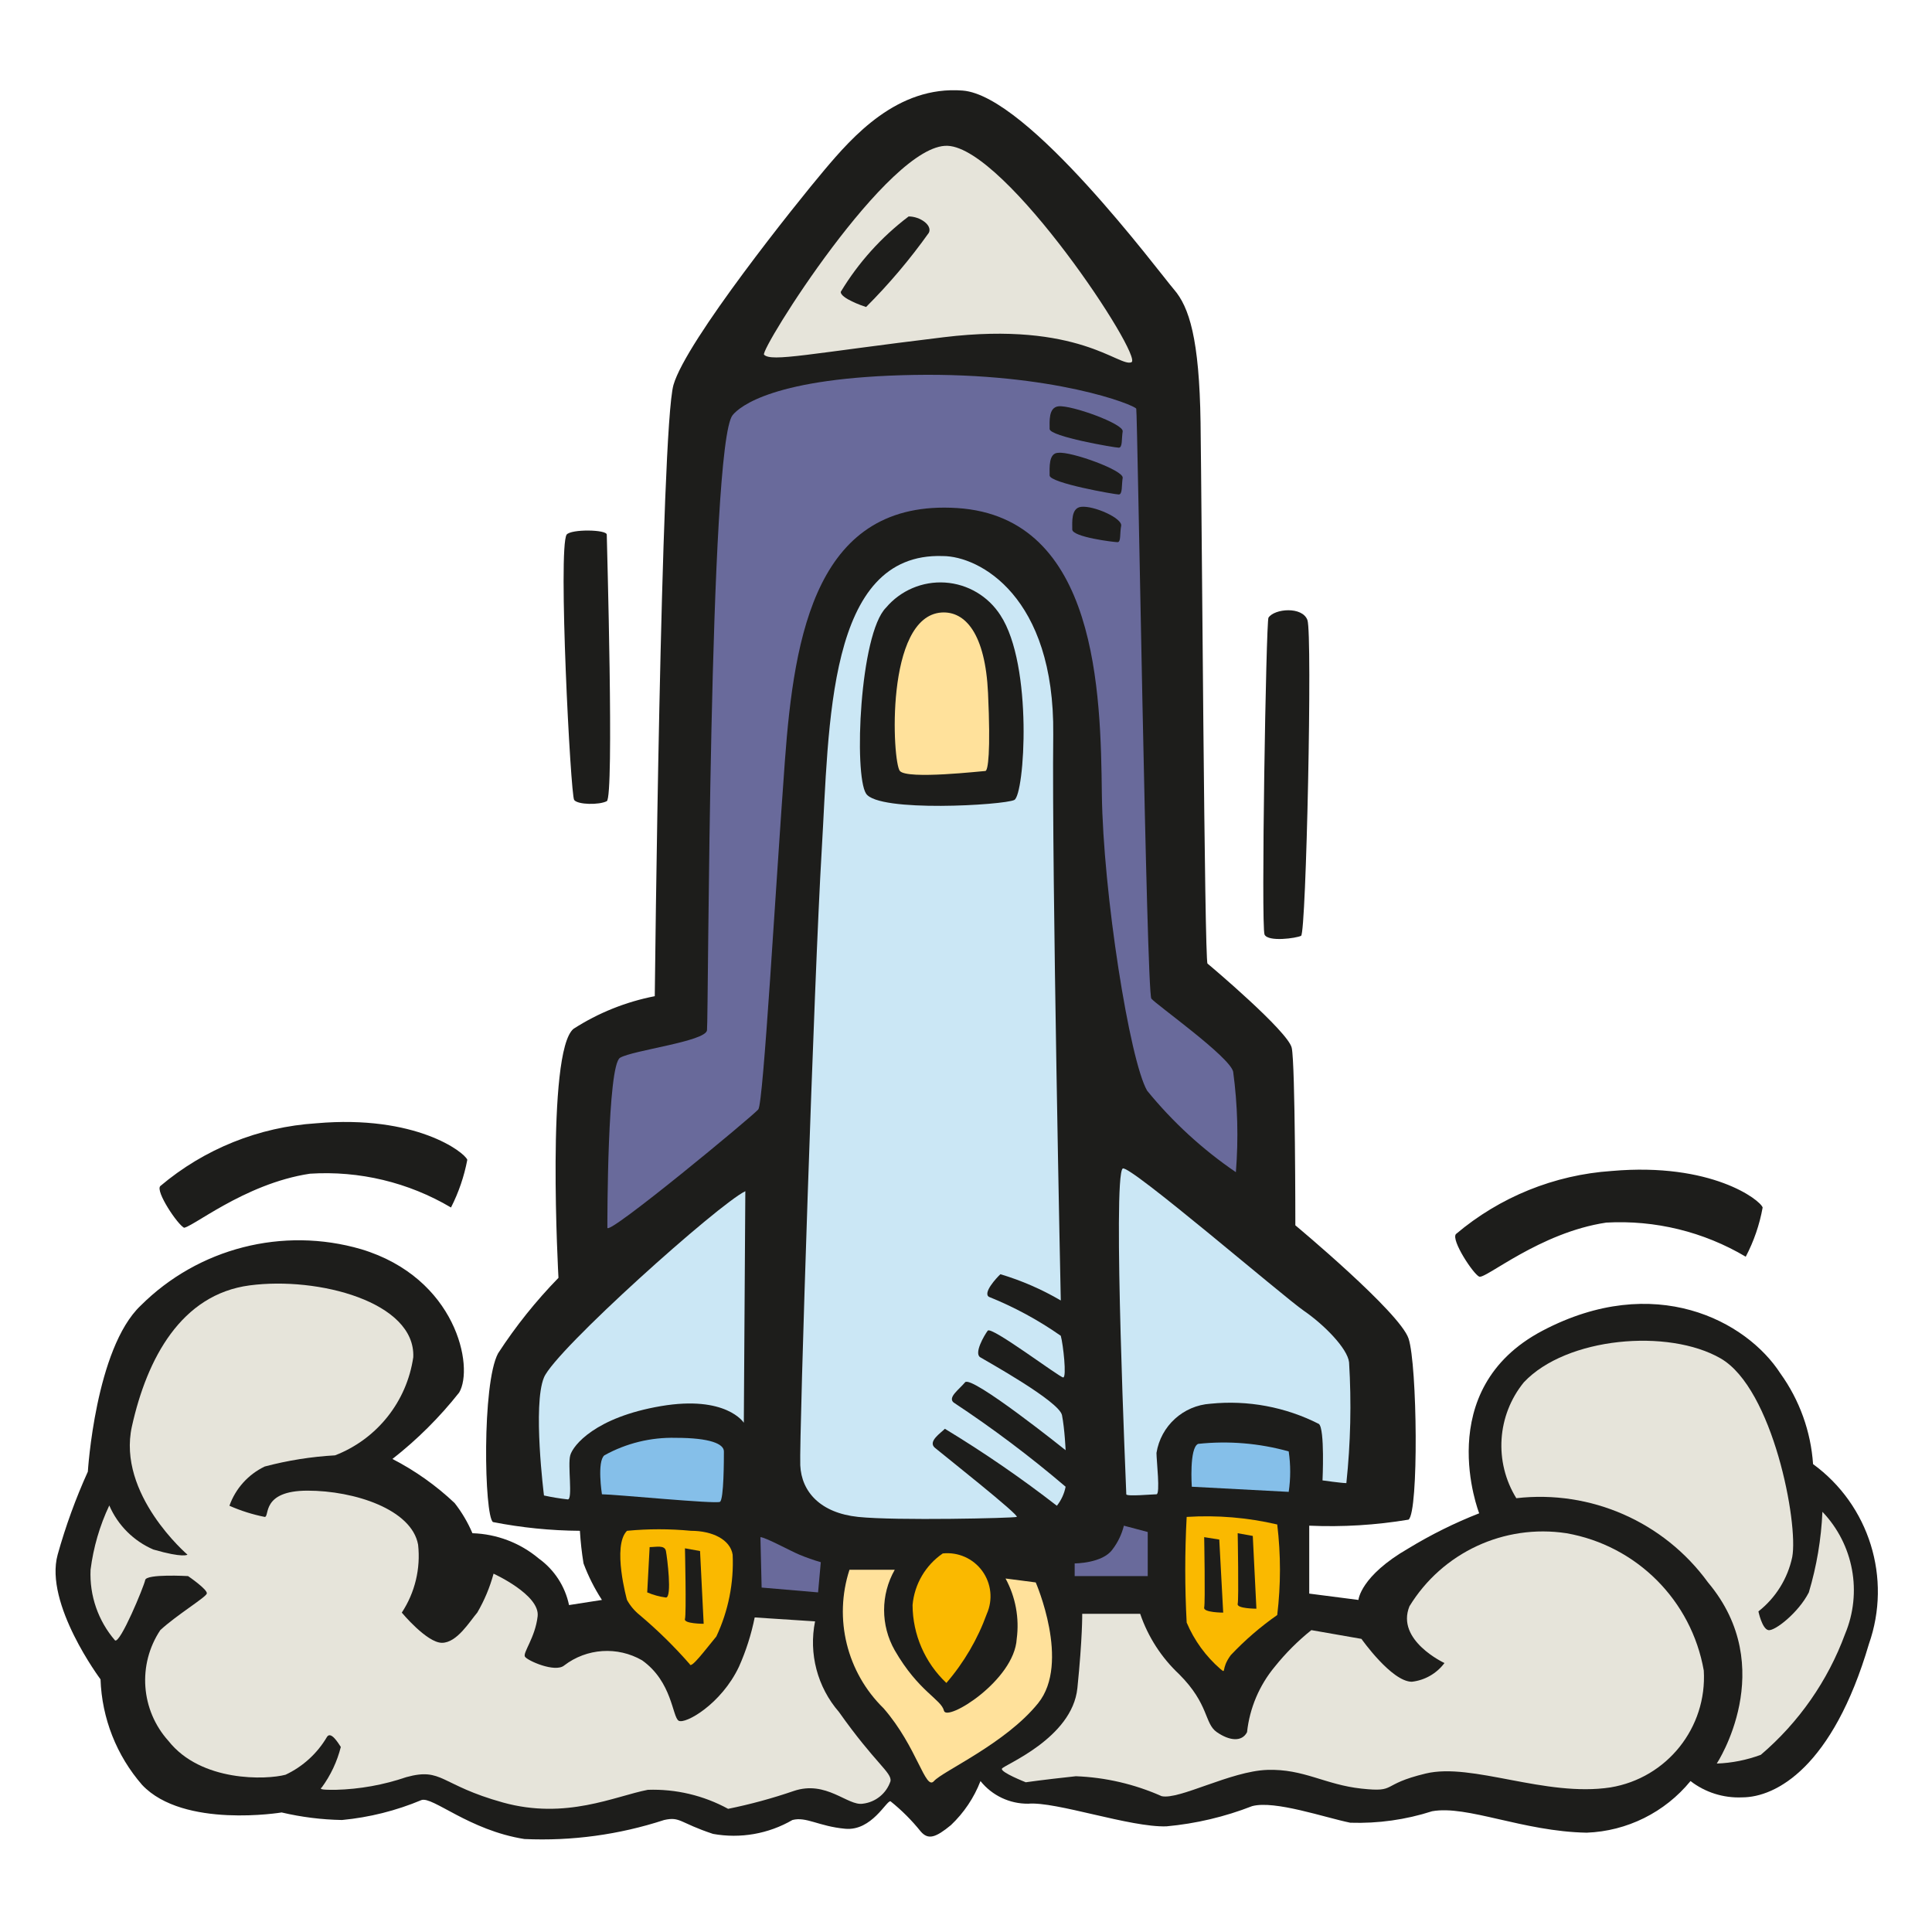
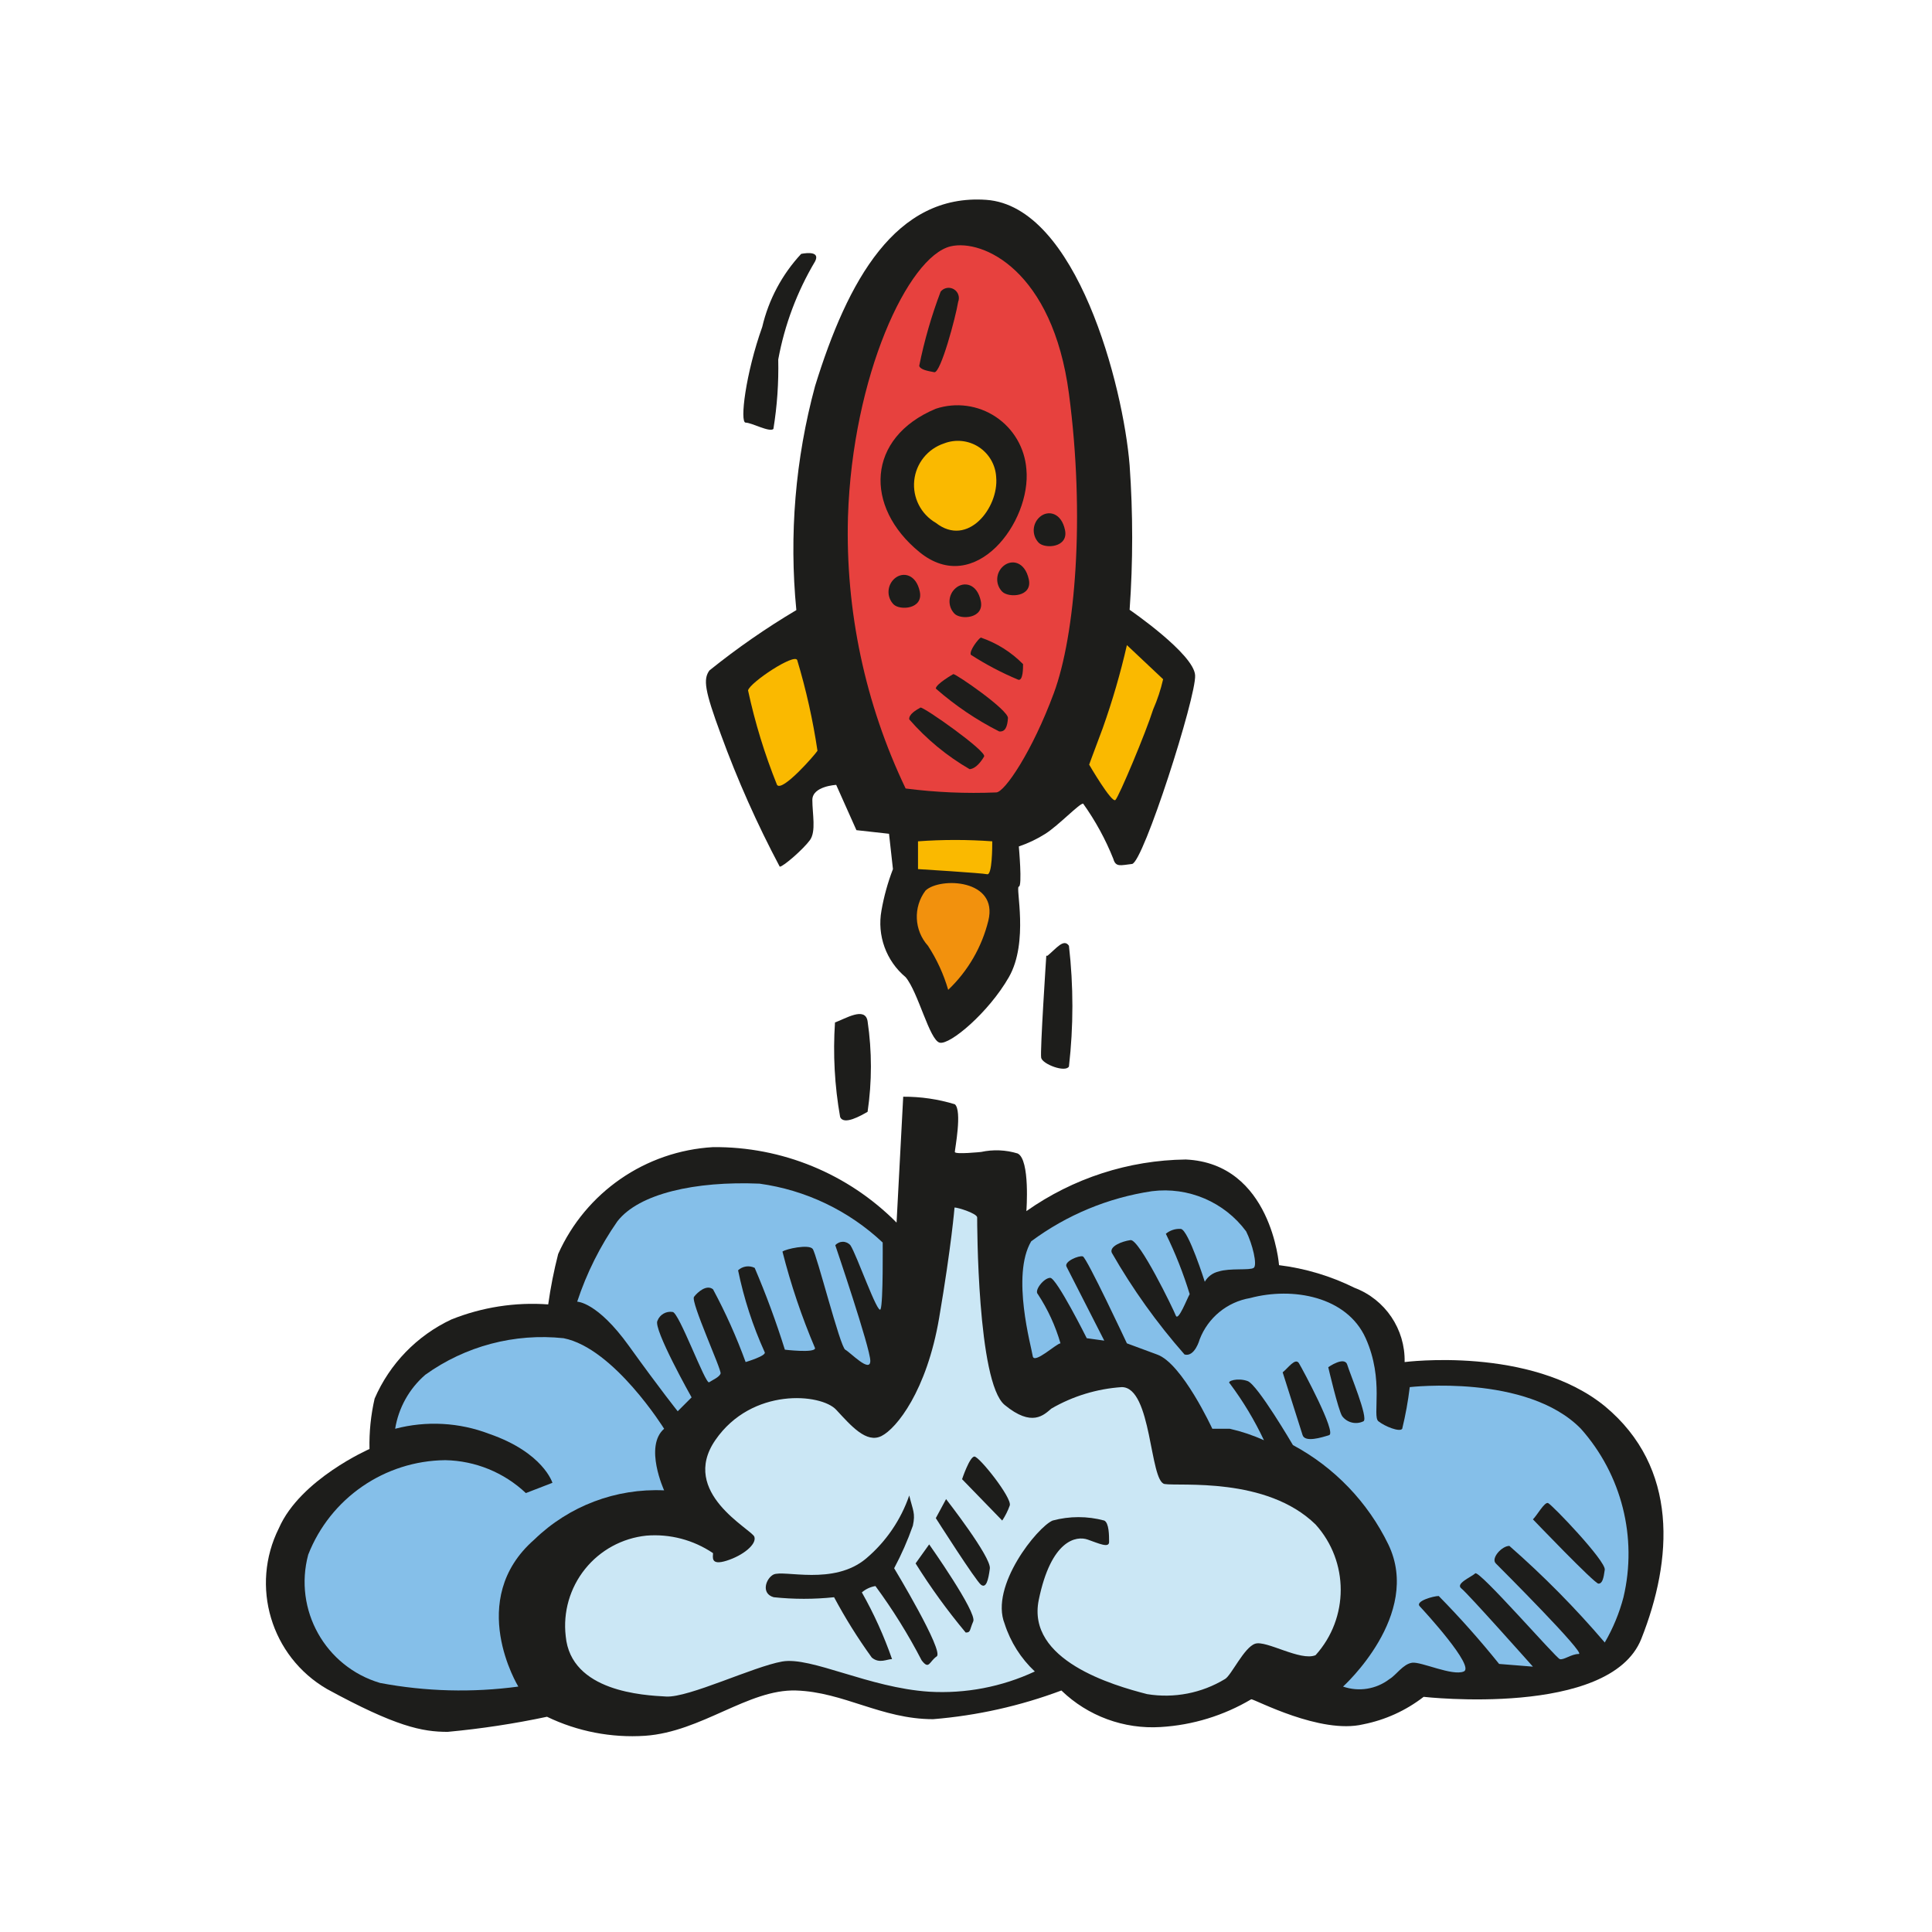
<svg xmlns="http://www.w3.org/2000/svg" width="800px" height="800px" viewBox="0 0 64 64">
-   <path d="m60.06 48.5a5.82 5.82 0 0 0 -1.08-3c-1.13-1.75-4.17-3.37-7.88-1.42s-2.1 6.05-2.1 6.05a15.13 15.13 0 0 0 -2.34 1.16c-1.6.92-1.66 1.71-1.66 1.71l-1.63-.21v-2.25a15.72 15.72 0 0 0 3.29-.2c.34-.25.29-5.13 0-6s-3.75-3.75-3.75-3.75 0-5.34-.12-5.88-2.69-2.71-2.79-2.79-.19-15.13-.23-17.92-.38-3.83-.88-4.41-4.83-6.42-7-6.59-3.66 1.54-4.58 2.63-4.58 5.66-5 7.12-.62 20.25-.62 20.25a7.68 7.68 0 0 0 -2.69 1.08c-.92.75-.5 8.25-.5 8.25a16.33 16.33 0 0 0 -2 2.5c-.54 1-.46 5.38-.17 5.59a15.46 15.46 0 0 0 2.88.29 10.56 10.56 0 0 0 .12 1.08 6.19 6.19 0 0 0 .61 1.21l-1.09.17a2.54 2.54 0 0 0 -1-1.54 3.59 3.59 0 0 0 -2.2-.84 4.45 4.45 0 0 0 -.59-1 9 9 0 0 0 -2.06-1.46 13.11 13.11 0 0 0 2.21-2.2c.5-.84-.09-3.8-3.25-4.75a7.41 7.41 0 0 0 -7.3 1.87c-1.5 1.42-1.75 5.5-1.75 5.5a19.2 19.2 0 0 0 -1 2.75c-.45 1.63 1.42 4.13 1.42 4.13a5.62 5.62 0 0 0 1.38 3.5c1.37 1.45 4.62.91 4.62.91a9.46 9.46 0 0 0 2 .25 9 9 0 0 0 2.63-.66c.37-.13 1.58 1 3.41 1.29a13 13 0 0 0 4.63-.63c.54-.12.5.09 1.62.46a3.87 3.87 0 0 0 2.63-.46c.46-.12.87.21 1.75.29s1.37-.95 1.5-.91a6.44 6.44 0 0 1 1 1c.25.29.5.2 1-.21a4 4 0 0 0 .98-1.46 2 2 0 0 0 1.58.75c.92-.08 3.38.79 4.58.75a10.41 10.41 0 0 0 2.84-.67c.75-.2 2.41.38 3.25.55a8 8 0 0 0 2.71-.38c1.16-.21 3 .67 5.12.71a4.67 4.67 0 0 0 3.44-1.71 2.61 2.61 0 0 0 1.71.54c1.12 0 3-1 4.2-5.08a5.23 5.23 0 0 0 -1.85-5.96zm-54-7.83c.21.08 2-1.46 4.21-1.79a8.15 8.15 0 0 1 4.67 1.12 5.91 5.91 0 0 0 .54-1.58c-.09-.25-1.71-1.5-5-1.21a8.88 8.88 0 0 0 -5.17 2.08c-.17.17.58 1.29.79 1.38zm42.94 1.62c.21.09 2-1.46 4.21-1.79a8.16 8.16 0 0 1 4.62 1.13 5.66 5.66 0 0 0 .56-1.63c-.08-.25-1.7-1.5-5-1.21a8.92 8.92 0 0 0 -5.16 2.09c-.17.2.58 1.33.77 1.41zm-28.9-15.75c.25-.12 0-8.66 0-8.83s-1.18-.19-1.33 0c-.29.46.13 8.63.25 8.79s.83.17 1.08.04zm23 4.46c.17-.08.38-10 .21-10.46s-1.09-.38-1.29-.08c-.08.12-.25 10.25-.13 10.5s1.05.12 1.21.04z" fill="#1d1d1b" />
-   <path d="m25.31 11.75c-.15-.15 4.13-7 6.08-6.92s6.5 7 6.09 7.17-1.75-1.37-6.21-.83-5.71.83-5.96.58z" fill="#e6e4da" />
-   <path d="m27.85 9.67a8.87 8.87 0 0 1 2.25-2.5c.38 0 .79.29.67.54a19.24 19.24 0 0 1 -2.08 2.46c-.13-.04-.84-.29-.84-.5z" fill="#1d1d1b" />
-   <path d="m24.27 13.75c.23-.28 1.37-1.25 6-1.33s7.33 1 7.37 1.12.34 19.34.5 19.54 2.59 1.92 2.71 2.42a15.6 15.6 0 0 1 .09 3.33 13.86 13.86 0 0 1 -2.94-2.7c-.58-1-1.46-6.55-1.5-9.84s-.13-9.16-4.79-9.46-5.4 4.17-5.71 8.38-.71 11.33-.88 11.54-5 4.21-5 3.92 0-5.38.42-5.63 2.83-.54 2.88-.91.06-19.42.85-20.38z" fill="#696a9b" />
-   <path d="m31.23 18.42c1.21 0 3.71 1.33 3.66 5.91s.25 18.75.25 18.75a9.1 9.1 0 0 0 -2-.87c-.13.12-.59.62-.38.75a11.86 11.86 0 0 1 2.38 1.29c.08.29.2 1.38.08 1.38s-2.38-1.71-2.5-1.55-.46.75-.25.88 2.62 1.46 2.71 1.92.12 1.16.12 1.16-3.12-2.5-3.33-2.25-.58.5-.38.67a37.79 37.79 0 0 1 3.71 2.79 1.46 1.46 0 0 1 -.29.63 39.19 39.19 0 0 0 -3.71-2.55c-.12.13-.58.42-.33.63s2.83 2.25 2.71 2.29-4 .13-5.25 0-1.88-.83-1.92-1.71.46-16.21.71-20.37.17-9.88 4.01-9.75z" fill="#cbe7f5" />
-   <path d="m29.35 20.13a2.36 2.36 0 0 1 3.79.25c1.09 1.66.8 5.95.46 6.12s-4.5.42-4.91-.21-.21-5.29.66-6.16z" fill="#1d1d1b" />
-   <path d="m31.19 20.29c.79-.05 1.45.71 1.54 2.67s0 2.58-.09 2.58-2.58.29-2.83 0-.5-5.12 1.38-5.25z" fill="#ffe19b" />
-   <path d="m35.06 13.46c.42-.05 2.17.58 2.13.83s0 .54-.13.54-2.29-.37-2.29-.62-.04-.71.29-.75z" fill="#1d1d1b" />
-   <path d="m35.06 15c.42-.05 2.17.58 2.13.83s0 .55-.13.55-2.29-.38-2.29-.63-.04-.75.29-.75z" fill="#1d1d1b" />
-   <path d="m35.81 16.79c.42-.05 1.38.38 1.33.63s0 .54-.12.54-1.5-.17-1.5-.42-.04-.71.29-.75z" fill="#1d1d1b" />
-   <path d="m24.69 39.46-.05 7.67s-.58-.92-2.75-.55-2.91 1.3-3 1.63.09 1.46-.08 1.46a7.55 7.55 0 0 1 -.79-.13s-.38-3 0-3.91 5.79-5.75 6.67-6.17z" fill="#cbe7f5" />
-   <path d="m37.19 38.71c.19-.17 5.33 4.25 6 4.71s1.45 1.25 1.5 1.71a24.12 24.12 0 0 1 -.09 4c-.16 0-.79-.09-.79-.09s.08-1.71-.12-1.87a6.48 6.48 0 0 0 -3.59-.67 1.94 1.94 0 0 0 -1.79 1.63c0 .25.13 1.37 0 1.37s-1 .08-1 0-.46-10.5-.12-10.79z" fill="#cbe7f5" />
-   <path d="m19.94 49.5s-.17-1.08.08-1.29a4.63 4.63 0 0 1 2.37-.58c1.13 0 1.59.2 1.59.45s0 1.59-.13 1.67-3.5-.25-3.91-.25z" fill="#85bfe9" />
-   <path d="m39.48 49.25s-.09-1.29.21-1.42a8 8 0 0 1 3 .25 4.58 4.58 0 0 1 0 1.34z" fill="#85bfe9" />
-   <path d="m25.19 50.92c.16 0 1 .46 1.29.58a6.47 6.47 0 0 0 .71.25l-.09 1-1.87-.16z" fill="#696a9b" />
-   <path d="m35.6 51.79s.92 0 1.25-.46a2.14 2.14 0 0 0 .38-.79l.79.21v1.46h-2.42z" fill="#696a9b" />
-   <path d="m39.31 50.25a10.32 10.32 0 0 1 3 .25 12.51 12.51 0 0 1 0 3 9.91 9.91 0 0 0 -1.54 1.33c-.34.46-.13.63-.34.46a4.21 4.21 0 0 1 -1.12-1.54 32.7 32.7 0 0 1 0-3.5z" fill="#fab900" />
-   <path d="m20.77 50.71a11.08 11.08 0 0 1 2.12 0c.71 0 1.3.29 1.38.79a5.75 5.75 0 0 1 -.54 2.71c-.38.46-.84 1.08-.88.92a15.21 15.21 0 0 0 -1.66-1.63 1.68 1.68 0 0 1 -.42-.5s-.5-1.79 0-2.29z" fill="#fab900" />
+   <path d="m53.16 46.58c-2.46-2-6.63-1.46-6.63-1.46a2.57 2.57 0 0 0 -1.66-2.46 7.78 7.78 0 0 0 -2.5-.75s-.25-3.37-3.09-3.5a9.36 9.36 0 0 0 -5.28 1.71s.13-1.71-.29-1.91a2.4 2.4 0 0 0 -1.21-.05s-.87.09-.87 0 .25-1.37 0-1.58a5.75 5.75 0 0 0 -1.71-.25l-.22 4.17a8.45 8.45 0 0 0 -6.08-2.5 6 6 0 0 0 -5.13 3.54 15.25 15.25 0 0 0 -.33 1.67 7.22 7.22 0 0 0 -3.21.5 5.16 5.16 0 0 0 -2.54 2.62 6.77 6.77 0 0 0 -.17 1.67s-2.29 1-3 2.62a4.06 4.06 0 0 0 1.59 5.33c2.29 1.25 3.16 1.42 4 1.42a28.61 28.61 0 0 0 3.29-.5 6.5 6.5 0 0 0 3.25.63c1.87-.13 3.42-1.55 5-1.5s2.83.95 4.54.95a15.75 15.75 0 0 0 4.25-.95 4.34 4.34 0 0 0 3.29 1.21 6.66 6.66 0 0 0 3-.92c.12 0 2.29 1.17 3.71.83a4.78 4.78 0 0 0 2-.91s6.17.7 7.21-1.92 1.25-5.67-1.21-7.71zm-25.5-12.71a13 13 0 0 0 .17 3.13c.12.29.7-.05.91-.17a10.28 10.28 0 0 0 0-3c-.08-.5-.74-.08-1.08.04zm7-2.21s-.21 3.17-.17 3.38.8.5.92.29a17.53 17.53 0 0 0 0-4c-.17-.25-.41.08-.71.33zm-9.04-17.45a12.56 12.56 0 0 0 .16-2.3 9.82 9.82 0 0 1 1.22-3.25c.17-.33-.25-.29-.46-.25a5.34 5.34 0 0 0 -1.29 2.42c-.55 1.54-.75 3.17-.55 3.17s.79.33.92.21zm.21 14.5c.12 0 .79-.59 1-.88s.08-.87.08-1.33.79-.5.79-.5l.67 1.5 1.08.12.13 1.17a7.34 7.34 0 0 0 -.38 1.37 2.33 2.33 0 0 0 .8 2.21c.42.5.79 2.09 1.13 2.17s1.62-1 2.29-2.17.21-3 .33-3 0-1.33 0-1.33a4.14 4.14 0 0 0 .88-.42c.45-.29 1.12-1 1.25-1a8.69 8.69 0 0 1 1 1.83c.08.29.25.21.62.17s2.13-5.54 2.09-6.25-2.17-2.17-2.17-2.17a33.82 33.82 0 0 0 0-4.79c-.21-2.62-1.75-8.58-4.75-8.79s-4.59 2.67-5.67 6.17a20.68 20.68 0 0 0 -.62 7.42 24.77 24.77 0 0 0 -2.88 2c-.21.29-.16.66.38 2.12a34.7 34.7 0 0 0 1.95 4.38z" fill="#1d1d1b" />
+   <path d="m31.62 40c.12 0 .75.2.75.33s0 5.46.91 6.21 1.3.33 1.55.12a5.36 5.36 0 0 1 2.33-.71c1 0 .92 3.13 1.42 3.21s3.37-.25 5 1.34a3.23 3.23 0 0 1 0 4.33c-.5.21-1.63-.5-2-.38s-.79 1.05-1 1.17a3.79 3.79 0 0 1 -2.58.5c-1.13-.29-4-1.12-3.59-3.12s1.25-2.13 1.62-2 .71.29.71.08 0-.63-.16-.71a3.29 3.29 0 0 0 -1.71 0c-.5.21-2.09 2.17-1.59 3.42a3.72 3.72 0 0 0 1 1.58 7.27 7.27 0 0 1 -3.5.67c-2-.13-3.91-1.17-4.87-1s-3.09 1.2-3.84 1.16-3.16-.16-3.33-2a3 3 0 0 1 2.67-3.33 3.44 3.44 0 0 1 2.21.58c0 .13-.09.42.45.25s1-.54.92-.79-2.5-1.46-1.29-3.21 3.5-1.54 4-1 1 1.12 1.5.87 1.5-1.5 1.91-3.91.51-3.66.51-3.66z" fill="#cbe7f5" />
+   <path d="m25.62 52.16c.34-.17 2 .38 3.08-.54a4.76 4.76 0 0 0 1.42-2.08c.12.5.21.58.12 1a10.12 10.12 0 0 1 -.62 1.41s1.66 2.75 1.41 2.92-.25.46-.5.13a18.52 18.52 0 0 0 -1.53-2.46.92.92 0 0 0 -.45.21 13.48 13.48 0 0 1 1 2.21c-.17 0-.42.16-.67-.05a17.35 17.35 0 0 1 -1.25-2 9.52 9.52 0 0 1 -2 0c-.43-.12-.26-.62-.01-.75z" fill="#1d1d1b" />
+   <path d="m30.33 51.79.45-.63s1.59 2.25 1.46 2.55-.08.37-.25.37a20.6 20.6 0 0 1 -1.66-2.29z" fill="#1d1d1b" />
+   <path d="m31 50.29.34-.63s1.5 1.92 1.45 2.3-.12.66-.29.54-1.5-2.21-1.5-2.21z" fill="#1d1d1b" />
+   <path d="m31.87 49s.25-.75.41-.75 1.25 1.37 1.17 1.62a2.28 2.28 0 0 1 -.25.5z" fill="#1d1d1b" />
+   <path d="m34.16 41.12a8.91 8.91 0 0 1 4-1.66 3.36 3.36 0 0 1 3.12 1.33c.21.42.38 1.12.25 1.21s-.79 0-1.16.12a.71.71 0 0 0 -.46.34s-.54-1.71-.79-1.75a.7.7 0 0 0 -.5.16 13.54 13.54 0 0 1 .79 2c-.08.13-.38.92-.46.71s-1.21-2.54-1.5-2.5-.71.21-.62.42a20.56 20.56 0 0 0 2.41 3.37c.34.09.5-.5.5-.5a2.18 2.18 0 0 1 1.67-1.37c1.42-.38 3.21-.05 3.83 1.33s.21 2.58.42 2.75.71.37.79.25a11.75 11.75 0 0 0 .25-1.38s3.88-.45 5.67 1.38a6.24 6.24 0 0 1 1.41 5.58 6 6 0 0 1 -.62 1.5 31 31 0 0 0 -3.16-3.2c-.25 0-.62.41-.45.58s3 3 2.75 3-.5.21-.63.17-2.67-2.96-2.8-2.84-.67.34-.46.5 2.37 2.59 2.37 2.59l-1.12-.09a30 30 0 0 0 -2-2.25c-.17 0-.79.17-.63.34s1.84 2 1.46 2.16-1.41-.33-1.71-.29-.54.42-.75.54a1.64 1.64 0 0 1 -1.54.25s2.63-2.37 1.5-4.71a7.41 7.41 0 0 0 -3.16-3.29s-1.17-2-1.5-2.12-.71 0-.59.08a10.84 10.84 0 0 1 1.13 1.88 5.83 5.83 0 0 0 -1.13-.38h-.58s-1-2.17-1.83-2.46l-1-.37s-1.33-2.84-1.46-2.88-.63.17-.54.34l1.25 2.45-.58-.08s-1-2-1.21-2-.54.42-.41.54a6 6 0 0 1 .75 1.63c-.13 0-.88.71-.92.42s-.72-2.67-.05-3.8z" fill="#85bfe9" />
+   <path d="m42.49 45.46c.17-.13.42-.5.54-.3s1.25 2.3 1 2.38-.8.25-.88 0-.66-2.08-.66-2.08z" fill="#1d1d1b" />
+   <path d="m44 45.29s.54-.38.63-.08.7 1.75.54 1.87a.57.57 0 0 1 -.71-.17c-.13-.2-.46-1.62-.46-1.62z" fill="#1d1d1b" />
+   <path d="m50.78 50.33c.13-.12.38-.58.5-.54s1.92 1.92 1.88 2.21-.08.46-.21.46-2.17-2.13-2.17-2.13z" fill="#1d1d1b" />
+   <path d="m29.24 41.16a7.44 7.44 0 0 0 -4.08-1.95c-2.13-.09-4 .33-4.71 1.25a10.29 10.29 0 0 0 -1.33 2.66s.66 0 1.71 1.46 1.62 2.17 1.62 2.17l.46-.46s-1.29-2.29-1.13-2.54a.46.46 0 0 1 .5-.29c.21 0 1.09 2.41 1.21 2.33s.34-.17.38-.29-1-2.38-.88-2.54.42-.42.63-.25a18.36 18.36 0 0 1 1.08 2.41s.71-.21.63-.33a12.8 12.8 0 0 1 -.88-2.71.49.49 0 0 1 .55-.08 28.74 28.74 0 0 1 1 2.71s1 .12 1-.05a21.94 21.94 0 0 1 -1.08-3.2c.12-.09.87-.25 1-.09s.91 3.25 1.08 3.34.83.79.83.37-1.16-3.83-1.16-3.83a.33.33 0 0 1 .5 0c.2.29.91 2.33 1 2.12s.07-2.21.07-2.21z" fill="#85bfe9" />
+   <path d="m22 47.33s-1.66-2.67-3.33-3a6.65 6.65 0 0 0 -4.58 1.21 3 3 0 0 0 -1 1.79 5.1 5.1 0 0 1 3.12.17c1.79.62 2.09 1.62 2.09 1.62l-.88.34a4 4 0 0 0 -2.67-1.09 4.93 4.93 0 0 0 -4.54 3.13 3.49 3.49 0 0 0 2.38 4.25 14.34 14.34 0 0 0 4.58.12s-1.76-2.87.53-4.87a5.79 5.79 0 0 1 4.3-1.63s-.67-1.46 0-2.04z" fill="#85bfe9" />
+   <path d="m31.49 8.16c1.07-.25 3.38.8 3.92 4.88s.21 8-.5 9.92-1.63 3.29-1.91 3.29a17.73 17.73 0 0 1 -3-.13 19.6 19.6 0 0 1 -1.91-9c.15-4.66 1.99-8.62 3.4-8.96z" fill="#e7413e" />
+   <path d="m31.16 9.66a.34.34 0 0 1 .58.34c-.08.5-.58 2.37-.79 2.33s-.46-.08-.5-.21a15.79 15.79 0 0 1 .71-2.46z" fill="#1d1d1b" />
+   <path d="m24.78 22.87c.06-.26 1.55-1.25 1.63-1a21.38 21.38 0 0 1 .67 3c-.08.13-1.17 1.38-1.34 1.13a19.14 19.14 0 0 1 -.96-3.13z" fill="#fab900" />
+   <path d="m37.33 21.37a24.47 24.47 0 0 1 -.8 2.75c-.41 1.09-.45 1.21-.45 1.21s.75 1.29.87 1.17 1-2.21 1.25-3a5.58 5.58 0 0 0 .33-1z" fill="#fab900" />
+   <path d="m30.41 27.87a16.81 16.81 0 0 1 2.46 0c0 .17 0 1.13-.17 1.09s-2.29-.17-2.29-.17z" fill="#fab900" />
+   <path d="m30.66 29.5c.48-.45 2.42-.38 2.08 1a4.72 4.72 0 0 1 -1.33 2.29 5.45 5.45 0 0 0 -.67-1.46 1.44 1.44 0 0 1 -.08-1.83z" fill="#f2910d" />
+   <path d="m31 13.54a2.29 2.29 0 0 1 3 2c.17 1.75-1.7 4.25-3.54 2.75s-1.76-3.79.54-4.75z" fill="#1d1d1b" />
+   <path d="m31.27 14.69a1.27 1.27 0 0 1 1.73 1.12c.09 1-.94 2.34-2 1.51a1.45 1.45 0 0 1 .27-2.63z" fill="#fab900" />
  <g fill="#1d1d1b">
-     <path d="m39.89 50.92.5.08.13 2.42s-.67 0-.63-.17 0-2.33 0-2.33z" />
-     <path d="m41 50.79.5.09.12 2.41s-.66 0-.62-.16 0-2.34 0-2.34z" />
-     <path d="m22.69 51.29.5.09.12 2.41s-.67 0-.62-.16 0-2.34 0-2.34z" />
-     <path d="m21.52 51.25c.21 0 .5-.08.54.13s.21 1.54 0 1.54a2.35 2.35 0 0 1 -.62-.17z" />
+     <path d="m29.64 19.16c.27-.23.71-.14.83.44s-.66.63-.87.42a.59.59 0 0 1 .04-.86z" />
+     <path d="m31.66 19.48c.27-.23.71-.15.83.43s-.66.63-.87.42a.58.58 0 0 1 .04-.85z" />
+     <path d="m33.24 18.75c.27-.23.71-.15.84.44s-.67.62-.88.41a.58.58 0 0 1 .04-.85z" />
+     <path d="m34.45 17.12c.27-.23.71-.14.83.44s-.66.63-.87.42a.59.59 0 0 1 .04-.86z" />
+     <path d="m32.49 21.12a3.59 3.59 0 0 1 1.4.88c0 .14 0 .54-.15.52a9.93 9.93 0 0 1 -1.58-.83c-.06-.13.25-.53.33-.57z" />
+     <path d="m31.58 22.33c.1 0 1.83 1.19 1.81 1.46s-.08.46-.29.44a10.08 10.08 0 0 1 -2.1-1.42c0-.15.58-.48.58-.48z" />
+     <path d="m30.49 23.44c.08-.05 2.21 1.45 2.11 1.62s-.27.4-.48.42a7.9 7.9 0 0 1 -2-1.65c-.02-.17.23-.31.37-.39z" />
  </g>
-   <path d="m25 53.58 2 .13a3.52 3.52 0 0 0 .79 3c1.21 1.71 1.75 2 1.71 2.29a1.1 1.1 0 0 1 -.92.75c-.5.08-1.21-.79-2.29-.42a17.32 17.32 0 0 1 -2.17.59 5.18 5.18 0 0 0 -2.66-.63c-1.09.21-2.71 1-4.8.42s-2-1.17-3.2-.84a7.87 7.87 0 0 1 -2.34.42c-.33 0-.58 0-.46-.08a3.87 3.87 0 0 0 .63-1.34c-.08-.12-.33-.54-.46-.33a3.14 3.14 0 0 1 -1.37 1.25c-.63.17-2.8.25-3.88-1.12a3 3 0 0 1 -.27-3.67c.54-.5 1.5-1.08 1.54-1.21s-.62-.58-.62-.58-1.38-.08-1.42.13-.83 2.12-1 2a3.35 3.35 0 0 1 -.81-2.34 7.06 7.06 0 0 1 .62-2.13 2.8 2.8 0 0 0 1.46 1.46c1 .29 1.13.17 1.13.17s-2.34-2-1.84-4.25 1.63-4.37 3.9-4.67 5.5.55 5.42 2.38a4.12 4.12 0 0 1 -2.59 3.25 11.66 11.66 0 0 0 -2.33.37 2.29 2.29 0 0 0 -1.17 1.3 5.58 5.58 0 0 0 1.17.37c.17 0-.13-.87 1.42-.87s3.45.62 3.66 1.79a3.41 3.41 0 0 1 -.54 2.25s.83 1 1.33 1 .92-.71 1.17-1a5.31 5.31 0 0 0 .54-1.29s1.54.7 1.46 1.41-.5 1.21-.42 1.34 1 .54 1.3.29a2.33 2.33 0 0 1 2.58-.17c1 .71 1 1.87 1.21 2s1.41-.54 2-1.79a7.74 7.74 0 0 0 .52-1.63z" fill="#e6e4da" />
-   <path d="m28.14 52h1.5a2.7 2.7 0 0 0 0 2.67c.79 1.37 1.54 1.62 1.63 2s2.33-1 2.41-2.38a3.28 3.28 0 0 0 -.37-2l1 .13s1.16 2.66.08 4-3.16 2.25-3.45 2.58-.55-1.12-1.67-2.41a4.48 4.48 0 0 1 -1.13-4.59z" fill="#ffe19b" />
-   <path d="m31.23 51.46a1.43 1.43 0 0 1 1.46 2 7.32 7.32 0 0 1 -1.34 2.29 3.57 3.57 0 0 1 -1.12-2.58 2.32 2.32 0 0 1 1-1.71z" fill="#fab900" />
-   <path d="m35.85 53.46h1.92a4.92 4.92 0 0 0 1.29 2c1 1 .83 1.63 1.25 1.92s.83.33 1 0a4.08 4.08 0 0 1 .92-2.17 7.8 7.8 0 0 1 1.21-1.21l1.66.29s1 1.42 1.67 1.42a1.57 1.57 0 0 0 1.08-.62s-1.62-.75-1.16-1.88a5.18 5.18 0 0 1 5.2-2.42 5.6 5.6 0 0 1 4.55 4.55 3.7 3.7 0 0 1 -3.09 3.87c-2.16.33-4.58-.83-6.12-.46s-.92.63-2.13.5-1.91-.66-3.12-.62-2.92 1-3.5.87a7.71 7.71 0 0 0 -2.84-.66c-1.12.12-1.66.2-1.66.2s-.84-.33-.79-.45 2.33-1 2.5-2.67.16-2.46.16-2.46z" fill="#e6e4da" />
-   <path d="m50.23 49.63a3.32 3.32 0 0 1 .25-3.84c1.41-1.5 4.79-1.79 6.52-.79s2.58 5.46 2.37 6.58a3.11 3.11 0 0 1 -1.12 1.8s.12.58.33.62 1-.58 1.34-1.25a11 11 0 0 0 .45-2.67 3.76 3.76 0 0 1 .75 4.05 9.63 9.63 0 0 1 -2.79 4 4.66 4.66 0 0 1 -1.46.29s2.09-3.17-.29-6a6.88 6.88 0 0 0 -6.35-2.79z" fill="#e6e4da" />
</svg>
